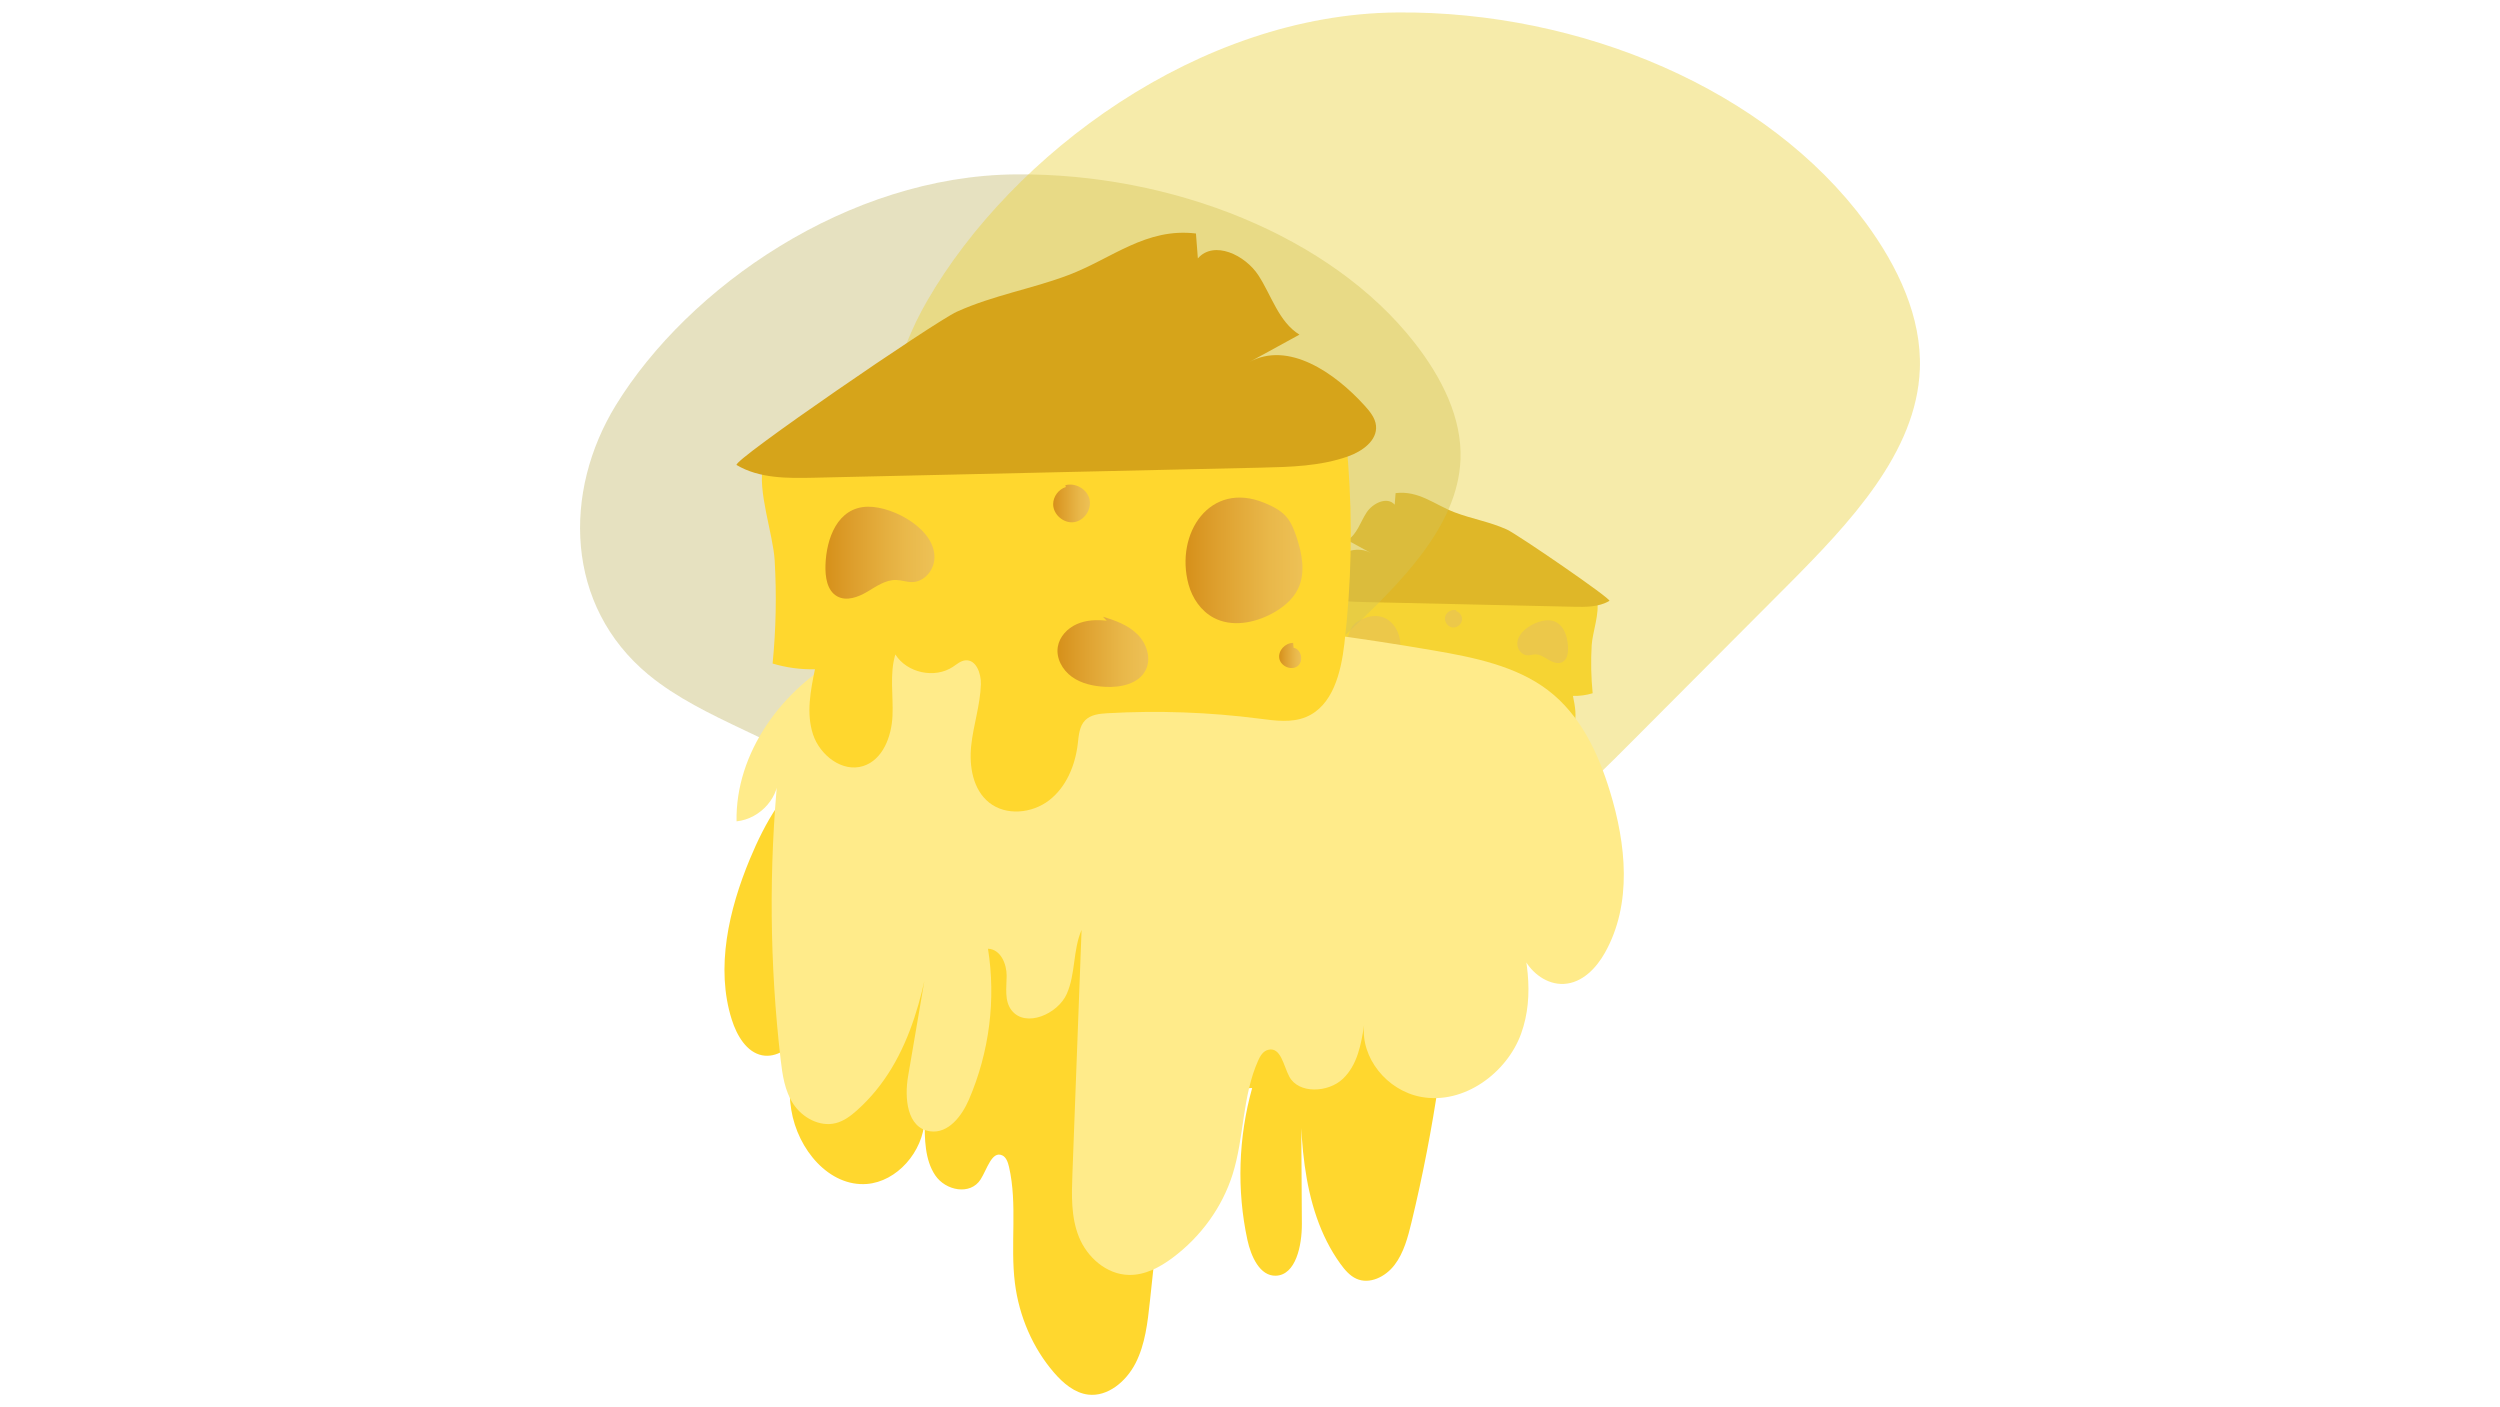
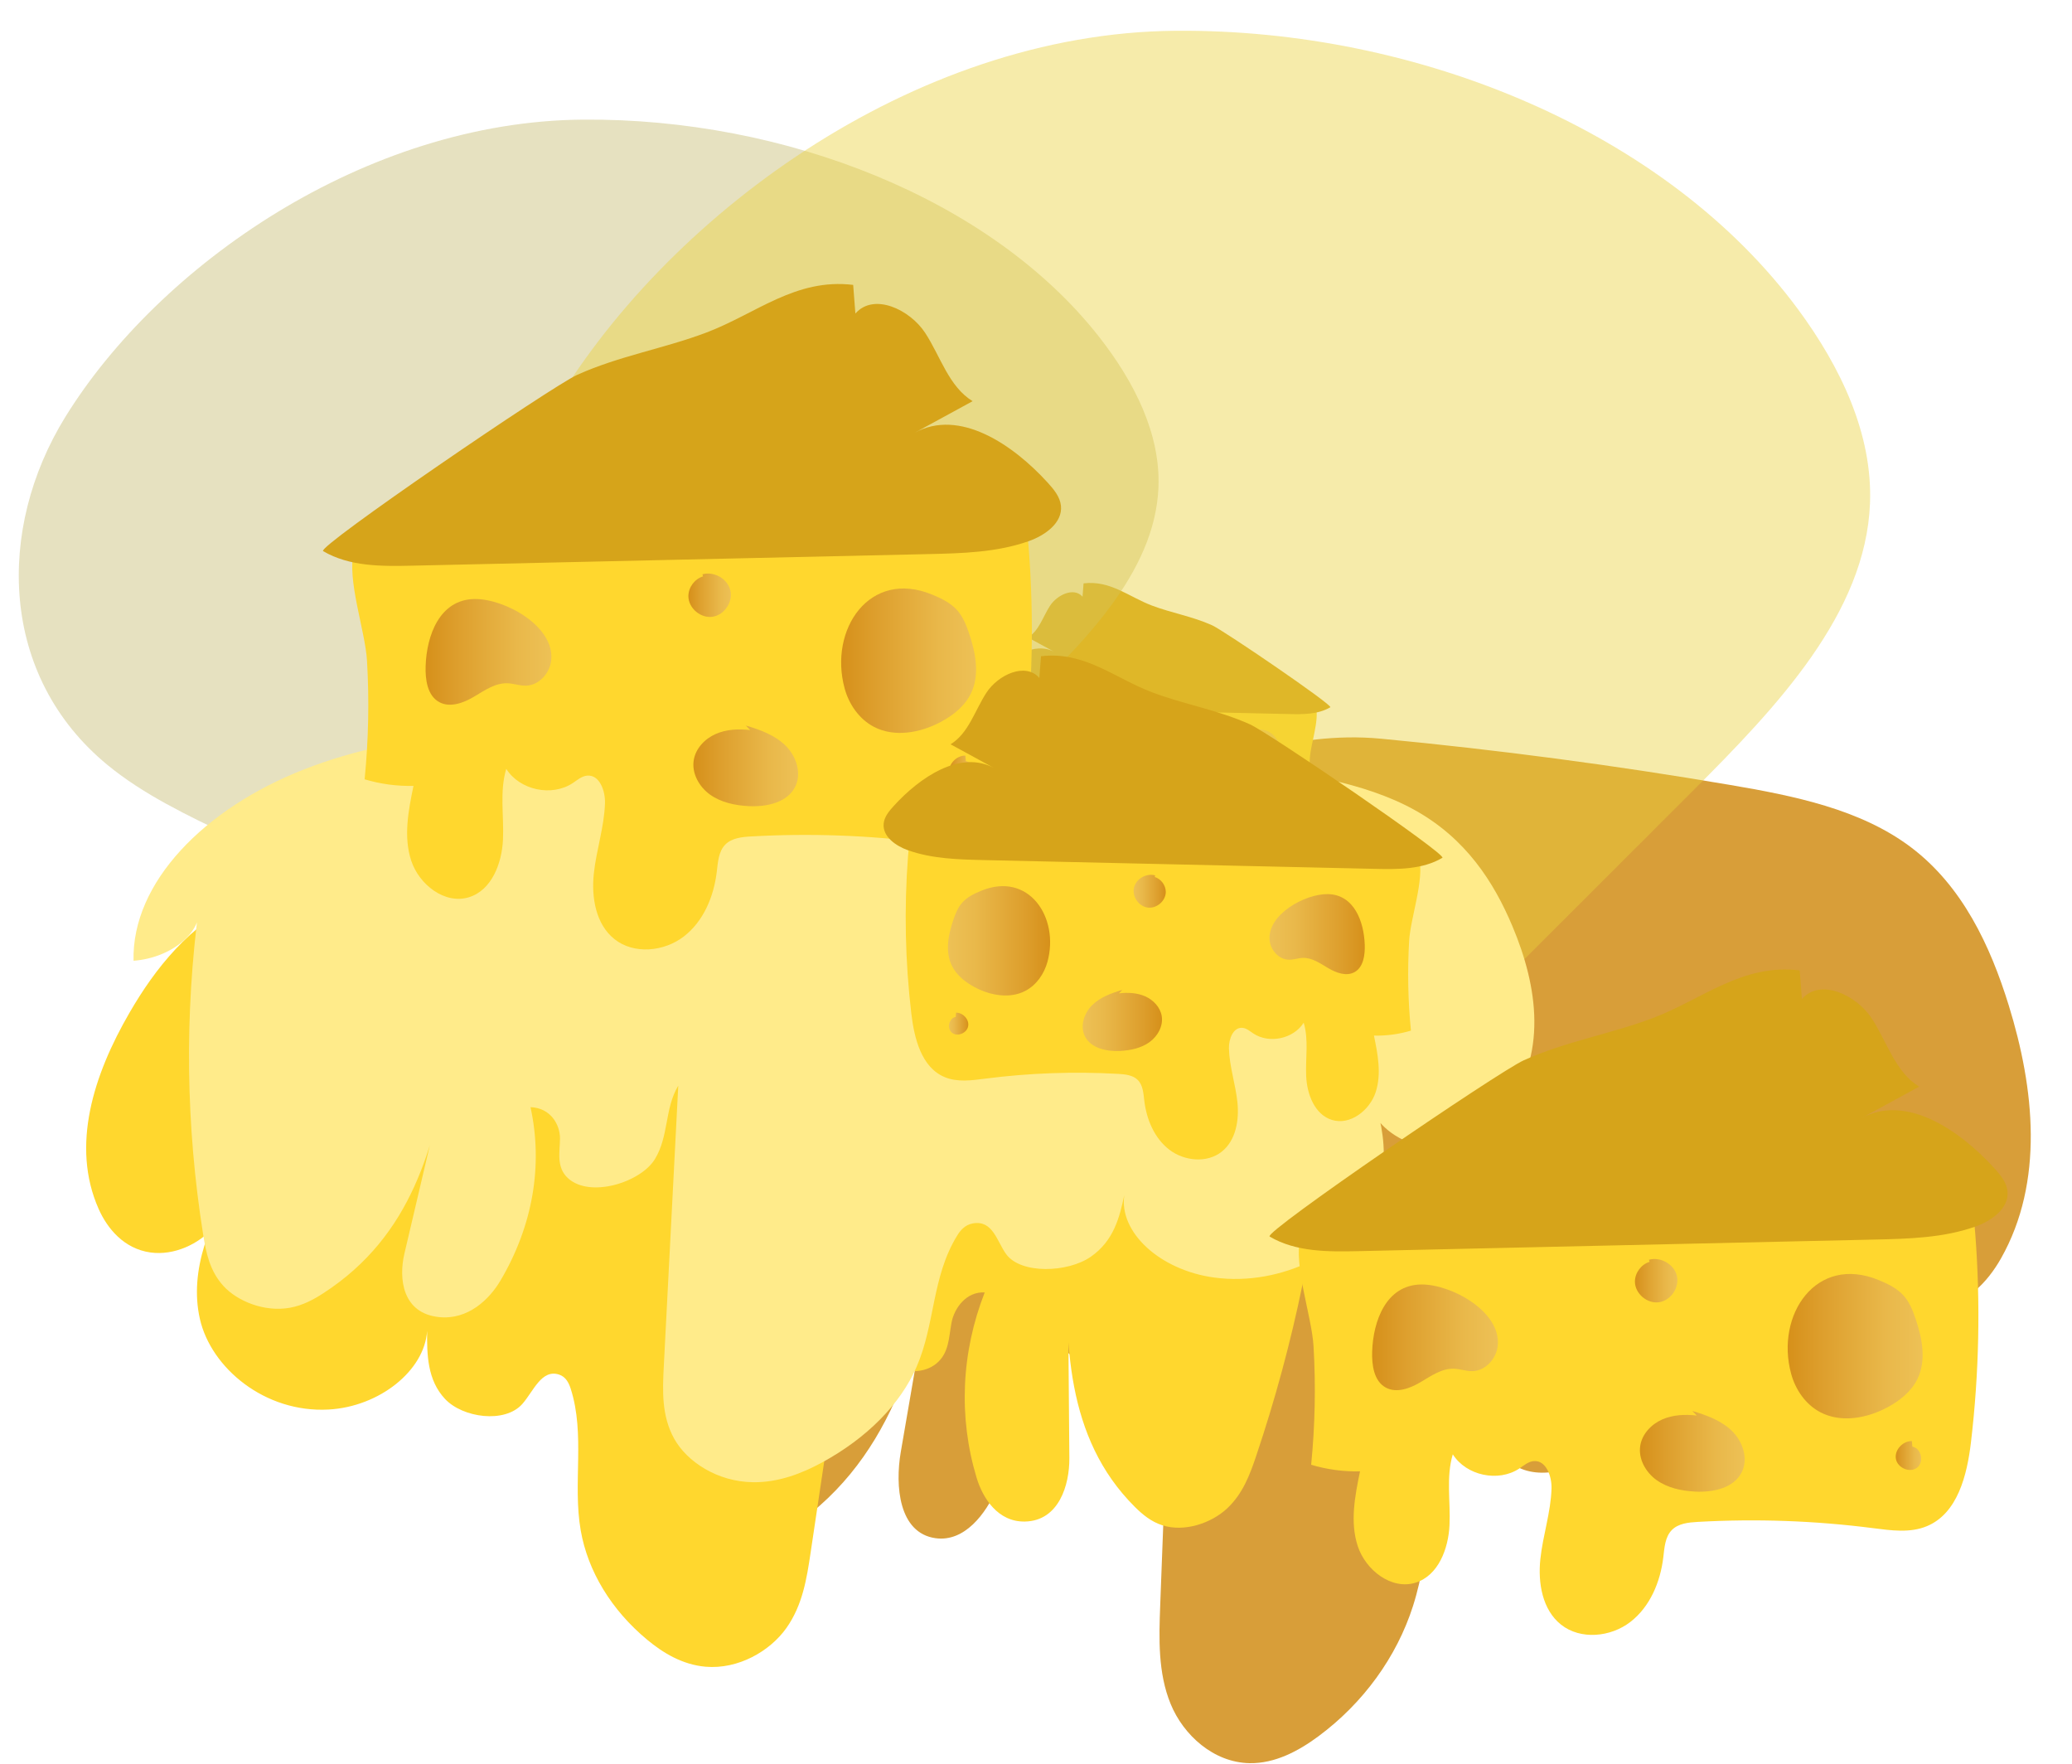
- <svg xmlns="http://www.w3.org/2000/svg" version="1.1" id="Calque_1" x="0px" y="0px" viewBox="0 0 1920 1080" style="enable-background:new 0 0 1920 1080;" xml:space="preserve">
-   <style type="text/css">
- 	.st0{fill:#FFD72E;}
- 	.st1{fill:#D6A41A;}
- 	.st2{fill:#EDC156;}
- 	.st3{opacity:0.43;fill:#C4B96C;}
- 	.st4{opacity:0.43;fill:#EAD039;}
- 	.st5{fill:#FFEB8A;}
- 	.st6{fill:url(#SVGID_1_);}
- 	.st7{fill:url(#SVGID_2_);}
- 	.st8{fill:url(#SVGID_3_);}
- 	.st9{fill:url(#SVGID_4_);}
- 	.st10{fill:url(#SVGID_5_);}
- </style>
+ <svg xmlns="http://www.w3.org/2000/svg" version="1.1" id="Calque_1" x="0px" y="0px" width="926px" height="787.844px" viewBox="232.5 -229.5 926 787.844" enable-background="new 232.5 -229.5 926 787.844" xml:space="preserve">
  <g>
+     <path fill="#D89E39" d="M740.071,106.27c-50.402-9.771-105.184-5.678-149.798,18.097c-44.615,23.776-77.1,68.905-76.234,116.515   c17.207-1.78,31.136-17.819,29.299-33.737c-6.569,66.634-5.964,133.879,1.809,200.41c1.27,10.834,2.865,22.044,9.068,31.311   c6.207,9.267,18.336,16.055,29.73,13.252c5.769-1.423,10.6-5.039,14.918-8.849c40.074-35.341,49.336-90.359,56.382-141.147   c-6.724,39.049-13.449,78.109-20.175,117.158c-2.609,15.148-0.891,36.229,15.509,38.534c12.989,1.822,22.508-10.89,27.406-22.166   c14.459-33.289,19.154-70.151,13.457-105.637c8.995,0.425,13.202,10.661,13.175,18.988c-0.027,8.33-1.781,17.552,3.575,24.249   c9.848,12.305,32.521,2.534,38.842-11.606c6.32-14.144,4.245-30.56,10.446-44.756c-2.159,56.949-4.317,113.897-6.468,170.845   c-0.56,14.873-1.047,30.204,4.649,44.125c5.696,13.928,19.211,26.212,35.306,26.483c11.356,0.2,21.875-5.437,30.74-12.001   c20.046-14.843,35.013-35.469,42.289-58.25c8.353-26.164,6.744-54.745,18.134-79.917c1.418-3.125,3.438-6.515,6.982-7.387   c8.996-2.226,10.789,11.062,14.94,18.771c6.567,12.185,27.414,11.27,37.741,1.563c10.327-9.704,12.936-24.158,15.027-37.636   c-2.479,22.721,15.933,45.761,40.149,50.244c30.448,5.63,60.653-16.962,70.606-44.155c9.939-27.195,4.152-57.113-4.845-84.58   c0.854,10.981,1.793,22.272,7.065,32.143c5.273,9.871,16.002,18.081,27.893,17.523c13.063-0.609,23.013-11.126,29.07-21.845   c19.373-34.255,14.974-75.923,3.473-113.085c-8.217-26.539-20.653-53.294-43.806-70.719c-22.508-16.943-52.164-22.911-80.699-27.77   h-0.011c-51.625-8.801-103.622-15.664-155.843-20.647C807.606,96.545,781.845,114.368,740.071,106.27z" />
    <g>
-       <path class="st0" d="M1223.16,532.42c-4.89,1.48-10.02,2.17-15.14,2.04c1.58,7.69,3.15,15.79,0.7,23.25    c-2.44,7.46-10.43,13.72-17.92,11.36c-7.04-2.21-10.17-10.52-10.51-17.89c-0.34-7.37,1.1-14.95-1.02-22.01    c-4.17,6.63-14.08,8.75-20.6,4.42c-1.42-0.94-2.78-2.17-4.47-2.31c-3.83-0.32-5.62,4.69-5.51,8.53    c0.22,7.42,2.69,14.59,3.46,21.97c0.77,7.38-0.61,15.71-6.41,20.35c-6.03,4.82-15.36,3.9-21.46-0.83    c-6.11-4.72-9.3-12.44-10.22-20.1c-0.36-3.01-0.53-6.35-2.66-8.5c-2.01-2.03-5.12-2.35-7.96-2.51    c-18.12-1.03-36.34-0.38-54.34,1.94c-5.59,0.72-11.48,1.56-16.68-0.61c-9.52-3.98-12.45-15.85-13.66-26.1    c-2.52-21.43-2.97-43.1-1.35-64.62c0.57-7.59,1.75-15.88,7.36-21.03c4.62-4.23,11.21-5.35,17.42-6.14    c46.18-5.9,93.35-3.79,138.84,6.08c14.79,3.21,41.1,4.64,45.42,21.64c2.29,9.03-3.49,24.7-4.04,34.22    C1221.7,507.86,1221.95,520.19,1223.16,532.42z" />
-       <path class="st1" d="M1236.01,461.47c-8.11,4.82-18.1,4.75-27.53,4.53c-53.3-1.2-106.61-2.4-159.91-3.6    c-10.51-0.24-21.23-0.51-31.14-4.03c-5.03-1.79-10.5-5.66-9.97-10.98c0.28-2.81,2.23-5.14,4.13-7.24    c10.66-11.76,27.3-23.17,41.18-15.47c-5.98-3.27-11.97-6.55-17.95-9.82c7.4-4.57,9.94-13.92,14.68-21.21    c4.74-7.29,15.92-12.61,21.63-6.04c0.23-2.97,0.46-5.94,0.69-8.9c17.84-2.16,30.01,8.94,45.51,14.83    c13.01,4.94,26.91,7.23,39.96,13.13C1165.14,410.21,1238.11,460.22,1236.01,461.47z" />
-       <path class="st2" d="M1204.25,497.18c0.14,4.22-0.51,9.21-4.21,11.23c-3.32,1.82-7.46,0.28-10.72-1.65s-6.59-4.33-10.37-4.21    c-1.95,0.06-3.84,0.8-5.78,0.75c-4.04-0.11-7.39-3.88-7.81-7.9c-1.11-10.6,14.44-19.17,23.74-19.04    C1199.98,476.52,1203.95,487.77,1204.25,497.18z" />
-       <path class="st2" d="M1118.32,469.32c2.61,0.8,4.54,3.41,4.55,6.14c0,3.72-3.77,6.95-7.46,6.42c-3.68-0.52-6.41-4.6-5.54-8.22    c0.87-3.62,5.08-6.02,8.65-4.98" />
-       <path class="st2" d="M1103.7,517.12c3.63-0.42,7.42-0.25,10.75,1.24c3.34,1.49,6.15,4.47,6.74,8.07    c0.68,4.13-1.67,8.34-5.07,10.77c-3.4,2.43-7.68,3.33-11.85,3.56c-5.54,0.31-12.01-1.04-14.5-6c-2.1-4.17-0.38-9.48,2.93-12.77    c3.31-3.29,7.87-4.97,12.35-6.29" />
-       <path class="st2" d="M1074.47,504.15c-1.34,4.94-4.48,9.52-9,11.93c-6.42,3.4-14.46,1.93-20.85-1.52    c-3.81-2.05-7.36-4.9-9.26-8.78c-2.82-5.79-1.48-12.7,0.59-18.8c0.86-2.53,1.87-5.08,3.63-7.09c2.03-2.3,4.89-3.69,7.73-4.87    C1066.74,466.95,1079.43,485.87,1074.47,504.15z" />
-       <path class="st2" d="M1037.07,525.06c2.83-0.04,5.45,2.77,4.95,5.56c-0.5,2.79-4.3,4.45-6.55,2.73c-2.25-1.72-1.35-6.09,1.45-6.55    " />
+       <path fill="#FFD72E" d="M818.391,133.986c-3.282,0.991-6.728,1.454-10.168,1.365c1.063,5.145,2.117,10.564,0.47,15.552    c-1.636,4.991-7.002,9.18-12.034,7.6c-4.726-1.479-6.827-7.037-7.055-11.967c-0.229-4.931,0.736-10-0.685-14.722    c-2.802,4.434-9.457,5.851-13.835,2.955c-0.955-0.629-1.868-1.451-3.002-1.545c-2.571-0.214-3.774,3.137-3.702,5.705    c0.149,4.963,1.809,9.762,2.324,14.696c0.519,4.937-0.409,10.51-4.302,13.613c-4.052,3.225-10.319,2.609-14.413-0.554    c-4.104-3.159-6.245-8.323-6.862-13.446c-0.242-2.014-0.356-4.248-1.789-5.687c-1.347-1.358-3.436-1.57-5.343-1.677    c-12.17-0.689-24.404-0.254-36.493,1.297c-3.754,0.482-7.708,1.044-11.2-0.407c-6.396-2.663-8.361-10.604-9.174-17.458    c-1.692-14.336-1.994-28.831-0.907-43.225c0.383-5.078,1.175-10.623,4.943-14.069c3.104-2.829,7.529-3.578,11.697-4.106    c31.013-3.946,62.688-2.535,93.237,4.068c9.931,2.147,27.601,3.104,30.503,14.476c1.538,6.04-2.346,16.521-2.714,22.891    C817.41,117.559,817.579,125.807,818.391,133.986z" />
+       <path fill="#D6A41A" d="M827.021,86.528c-5.446,3.226-12.155,3.178-18.487,3.031c-35.793-0.802-71.594-1.605-107.387-2.408    c-7.061-0.16-14.258-0.342-20.913-2.697c-3.377-1.196-7.051-3.786-6.695-7.344c0.188-1.879,1.498-3.439,2.773-4.843    c7.16-7.868,18.333-15.499,27.655-10.349c-4.014-2.186-8.037-4.38-12.053-6.568c4.969-3.057,6.675-9.312,9.858-14.188    c3.182-4.876,10.69-8.434,14.522-4.04c0.155-1.987,0.311-3.974,0.465-5.954c11.981-1.445,20.153,5.98,30.562,9.92    c8.737,3.304,18.072,4.837,26.837,8.782C779.43,52.24,828.432,85.692,827.021,86.528z" />
+       <path fill="#EDC156" d="M805.693,110.416c0.095,2.823-0.344,6.159-2.828,7.511c-2.229,1.218-5.009,0.187-7.199-1.104    c-2.188-1.291-4.424-2.896-6.963-2.816c-1.311,0.041-2.579,0.536-3.883,0.501c-2.713-0.073-4.961-2.594-5.245-5.284    c-0.745-7.089,9.699-12.823,15.945-12.735C802.826,96.596,805.491,104.122,805.693,110.416z" />
+       <path fill="#EDC156" d="M747.986,91.78c1.751,0.535,3.049,2.281,3.056,4.106c0,2.489-2.531,4.648-5.008,4.295    c-2.474-0.349-4.309-3.078-3.722-5.5c0.584-2.42,3.411-4.027,5.811-3.33" />
+       <path fill="#EDC156" d="M738.169,123.752c2.438-0.28,4.982-0.167,7.22,0.831c2.241,0.997,4.13,2.989,4.525,5.397    c0.458,2.763-1.122,5.579-3.403,7.206c-2.284,1.624-5.158,2.225-7.958,2.38c-3.724,0.207-8.067-0.694-9.737-4.013    c-1.41-2.789-0.256-6.341,1.968-8.543c2.223-2.2,5.284-3.323,8.291-4.207" />
+       <path fill="#EDC156" d="M718.541,115.077c-0.901,3.304-3.009,6.369-6.043,7.979c-4.315,2.276-9.714,1.293-14.002-1.016    c-2.561-1.372-4.944-3.279-6.223-5.873c-1.891-3.873-0.992-8.496,0.397-12.575c0.579-1.693,1.256-3.398,2.438-4.744    c1.366-1.537,3.286-2.468,5.191-3.257C713.349,90.195,721.87,102.851,718.541,115.077z" />
+       <path fill="#EDC156" d="M693.423,129.064c1.902-0.025,3.662,1.853,3.326,3.72c-0.337,1.866-2.888,2.975-4.398,1.826    c-1.511-1.151-0.907-4.074,0.974-4.381" />
    </g>
-     <path class="st0" d="M950.93,586.26c47.7-4.17,97.33,7.27,134.64,38.82c37.32,31.54,60.27,84.74,52.27,136.37   c-15.51-4.13-25.85-23.34-21.76-40.41c-4.07,73.26-14.81,146.26-32.02,217.57c-2.8,11.62-5.97,23.59-13.06,32.87   s-19.25,15.1-29.27,10.6c-5.08-2.28-8.96-6.83-12.34-11.52c-31.4-43.53-31.56-104.51-30.32-160.61c0.25,43.3,0.5,86.61,0.76,129.91   c0.1,16.79-4.67,39.48-20.06,39.89c-12.19,0.32-18.99-14.71-21.78-27.59c-8.22-38.03-6.94-78.69,3.66-116.53   c-8.31-0.68-13.73,9.9-14.96,18.96c-1.24,9.05-1.03,19.31-6.95,25.9c-10.9,12.11-30.21-1.4-33.87-17.58s0.74-33.75-2.8-49.97   c-6.65,62.17-13.3,124.34-19.95,186.5c-1.74,16.23-3.61,32.96-10.95,47.36c-7.33,14.4-21.59,26.03-36.39,24.27   c-10.44-1.24-19.24-8.71-26.37-16.98c-16.14-18.7-26.74-43.03-29.96-68.71c-3.69-29.5,2.11-60.36-4.52-89.17   c-0.83-3.58-2.16-7.52-5.28-8.92c-7.91-3.57-11.56,10.65-16.54,18.49c-7.87,12.41-26.85,8.74-34.85-3.13   c-8-11.87-8.2-27.91-8.09-42.83c-1.16,25.01-21.54,47.7-44.43,49.47c-28.77,2.22-53.06-26.19-58.06-57.01   c-5-30.82,4.84-62.6,17.25-91.31c-2.44,11.82-5.02,23.98-11.35,34.03c-6.33,10.05-17.42,17.6-28.24,15.48   c-11.89-2.33-19.42-15.04-23.35-27.46c-12.58-39.71-2.24-84.43,13.95-123.35c11.55-27.79,27.02-55.28,50.89-71.26   c23.21-15.53,51.31-18.23,78.22-19.87c0,0,0.01,0,0.01,0c48.68-2.96,97.41-3.78,146.06-2.52   C890.47,567.05,911.39,589.72,950.93,586.26z" />
-     <path class="st3" d="M473.08,311.03c-40.88,66.47-39.4,154.15,25.23,207.37c42.23,34.77,104.3,50.39,148.04,83.96   c24.96,19.16,44.02,44.15,74.75,56.94c37.18,15.48,83.94,9.05,120.1-7.88c36.16-16.93,63.94-42.94,91-68.45   c34.14-32.2,68.29-64.39,102.43-96.59c41.4-39.04,84.93-82.27,87.02-133.32c1.31-31.88-14.2-62.92-35.4-90   c-64.06-81.81-186.02-130.08-306.03-129.14C650.89,134.93,528.52,220.88,473.08,311.03z" />
-     <path class="st4" d="M712.07,231.03c-48.05,83.11-46.31,192.76,29.66,259.29c49.64,43.47,122.6,63.01,174.01,104.98   c29.34,23.95,51.75,55.21,87.87,71.2c43.7,19.35,98.67,11.32,141.17-9.85c42.5-21.17,75.16-53.69,106.96-85.59   c40.13-40.26,80.27-80.52,120.4-120.77c48.67-48.82,99.82-102.87,102.29-166.71c1.54-39.87-16.69-78.68-41.61-112.54   C1357.52,68.75,1214.17,8.39,1073.1,9.57C921.07,10.84,777.24,118.3,712.07,231.03z" />
-     <path class="st5" d="M811.7,483.09c-54.86-10.72-114.49-6.23-163.05,19.86c-48.56,26.09-83.92,75.61-82.98,127.85   c18.73-1.95,33.89-19.55,31.89-37.02c-7.15,73.12-6.49,146.91,1.97,219.91c1.38,11.89,3.12,24.19,9.87,34.36   c6.76,10.17,19.96,17.62,32.36,14.54c6.28-1.56,11.54-5.53,16.24-9.71c43.62-38.78,53.7-99.15,61.37-154.88   c-7.32,42.85-14.64,85.71-21.96,128.56c-2.84,16.62-0.97,39.75,16.88,42.28c14.14,2,24.5-11.95,29.83-24.32   c15.74-36.53,20.85-76.98,14.65-115.92c9.79,0.47,14.37,11.7,14.34,20.84s-1.94,19.26,3.89,26.61c10.72,13.5,35.4,2.78,42.28-12.74   c6.88-15.52,4.62-33.53,11.37-49.11c-2.35,62.49-4.7,124.98-7.04,187.47c-0.61,16.32-1.14,33.14,5.06,48.42   s20.91,28.76,38.43,29.06c12.36,0.22,23.81-5.97,33.46-13.17c21.82-16.29,38.11-38.92,46.03-63.92   c9.09-28.71,7.34-60.07,19.74-87.69c1.54-3.43,3.74-7.15,7.6-8.11c9.79-2.44,11.74,12.14,16.26,20.6   c7.15,13.37,29.84,12.37,41.08,1.72c11.24-10.65,14.08-26.51,16.36-41.3c-2.7,24.93,17.34,50.21,43.7,55.13   c33.14,6.18,66.02-18.61,76.85-48.45c10.82-29.84,4.52-62.67-5.27-92.81c0.93,12.05,1.95,24.44,7.69,35.27s17.42,19.84,30.36,19.23   c14.22-0.67,25.05-12.21,31.64-23.97c21.09-37.59,16.3-83.31,3.78-124.09c-8.94-29.12-22.48-58.48-47.68-77.6   c-24.5-18.59-56.78-25.14-87.84-30.47c0,0-0.01,0-0.01,0c-56.19-9.66-112.79-17.19-169.63-22.66   C885.21,472.42,857.17,491.98,811.7,483.09z" />
+     <path fill="#FFD72E" d="M661.952,170.862c47.269-2.959,96.442,5.167,133.414,27.577c36.979,22.404,59.718,60.194,51.796,96.871   c-15.372-2.935-25.617-16.58-21.563-28.705c-4.035,52.04-14.675,103.893-31.728,154.547c-2.781,8.256-5.917,16.759-12.945,23.35   c-7.024,6.591-19.071,10.726-29.002,7.528c-5.033-1.617-8.875-4.851-12.225-8.181c-31.114-30.922-31.275-74.238-30.045-114.089   c0.25,30.759,0.494,61.524,0.753,92.281c0.099,11.924-4.629,28.044-19.877,28.334c-12.08,0.229-18.819-10.447-21.583-19.599   c-8.146-27.013-6.879-55.896,3.626-82.772c-8.234-0.483-13.601,7.032-14.822,13.465c-1.228,6.432-1.019,13.718-6.89,18.397   c-10.798,8.604-29.931-0.992-33.557-12.487c-3.63-11.491,0.729-23.975-2.776-35.494c-6.59,44.161-13.18,88.322-19.769,132.479   c-1.724,11.528-3.576,23.411-10.851,33.641c-7.263,10.228-21.391,18.491-36.058,17.239c-10.344-0.883-19.064-6.188-26.129-12.059   c-15.993-13.285-26.497-30.569-29.687-48.81c-3.659-20.955,2.09-42.876-4.479-63.342c-0.822-2.543-2.142-5.34-5.232-6.336   c-7.838-2.537-11.456,7.567-16.389,13.136c-7.799,8.813-26.605,6.208-34.531-2.224c-7.93-8.433-8.125-19.825-8.017-30.424   c-1.152,17.767-21.344,33.883-44.025,35.138c-28.509,1.576-52.577-18.603-57.531-40.494c-4.956-21.895,4.795-44.469,17.091-64.861   c-2.417,8.395-4.974,17.033-11.246,24.171c-6.271,7.14-17.262,12.503-27.983,10.995c-11.781-1.655-19.243-10.685-23.137-19.506   c-12.464-28.206-2.218-59.973,13.824-87.618c11.444-19.742,26.772-39.268,50.425-50.619c22.998-11.032,50.843-12.951,77.508-14.115   h0.01c48.236-2.102,96.523-2.684,144.729-1.791C602.043,157.219,622.775,173.321,661.952,170.862z" />
+     <path opacity="0.43" fill="#C4B96C" enable-background="new    " d="M261.677-43.165c-30.793,49.873-29.68,115.659,19.003,155.59   c31.811,26.089,78.565,37.808,111.514,62.995c18.802,14.375,33.159,33.128,56.306,42.724c28.006,11.614,63.229,6.789,90.467-5.913   c27.237-12.703,48.163-32.218,68.546-51.359c25.716-24.159,51.439-48.312,77.155-72.471c31.187-29.291,63.975-61.728,65.55-100.031   c0.986-23.919-10.697-47.208-26.665-67.526c-48.253-61.382-140.12-97.6-230.521-96.893   C395.613-175.293,303.437-110.805,261.677-43.165z" />
+     <path opacity="0.43" fill="#EAD039" enable-background="new    " d="M478.48-45.105c-37.17,64.04-35.823,148.53,22.945,199.795   c38.4,33.496,94.838,48.551,134.611,80.89c22.696,18.454,40.03,42.54,67.974,54.865c33.804,14.907,76.328,8.721,109.202-7.593   c32.878-16.312,58.146-41.37,82.745-65.948c31.042-31.022,62.095-62.047,93.139-93.058c37.651-37.621,77.218-79.267,79.127-128.458   c1.192-30.723-12.907-60.627-32.188-86.718c-58.25-78.818-169.144-125.328-278.271-124.418   C640.158-214.771,528.895-131.968,478.48-45.105z" />
+     <path fill="#FFEB8A" d="M518.217,100.992c-50.402-7.172-105.184-4.167-149.798,13.283c-44.614,17.452-77.099,50.577-76.234,85.521   c17.207-1.305,31.135-13.078,29.298-24.762c-6.568,48.909-5.962,98.267,1.809,147.1c1.27,7.952,2.866,16.18,9.069,22.982   c6.208,6.802,18.336,11.784,29.73,9.727c5.769-1.045,10.601-3.699,14.919-6.496c40.074-25.939,49.336-66.322,56.382-103.601   c-6.725,28.662-13.449,57.332-20.176,85.994c-2.609,11.118-0.89,26.591,15.509,28.283c12.99,1.337,22.508-7.992,27.406-16.269   c14.46-24.436,19.154-51.492,13.458-77.539c8.995,0.312,13.202,7.826,13.175,13.938c-0.027,6.115-1.782,12.884,3.574,17.799   c9.848,9.031,32.522,1.86,38.843-8.52c6.32-10.381,4.245-22.43,10.445-32.85c-2.158,41.799-4.317,83.599-6.468,125.398   c-0.56,10.917-1.046,22.17,4.65,32.388c5.695,10.224,19.211,19.239,35.306,19.438c11.355,0.147,21.875-3.99,30.74-8.809   c20.046-10.896,35.013-26.033,42.288-42.756c8.353-19.203,6.745-40.183,18.135-58.658c1.417-2.294,3.438-4.782,6.982-5.422   c8.996-1.633,10.788,8.119,14.939,13.778c6.567,8.943,27.415,8.272,37.741,1.148c10.327-7.124,12.937-17.732,15.028-27.624   c-2.479,16.676,15.933,33.586,40.149,36.878c30.448,4.132,60.653-12.45,70.605-32.409c9.939-19.962,4.152-41.922-4.845-62.082   c0.854,8.06,1.794,16.348,7.066,23.592s16.002,13.271,27.892,12.862c13.063-0.447,23.013-8.166,29.071-16.034   c19.373-25.143,14.973-55.727,3.473-83.004c-8.217-19.479-20.654-39.118-43.806-51.906c-22.509-12.437-52.164-16.817-80.7-20.383   h-0.01c-51.625-6.46-103.622-11.498-155.843-15.156C585.752,93.854,559.991,106.936,518.217,100.992z" />
    <g>
-       <path class="st0" d="M593.36,509.59c10.52,3.17,21.54,4.66,32.52,4.39c-3.4,16.51-6.76,33.93-1.51,49.95s22.41,29.47,38.49,24.42    c15.12-4.75,21.84-22.61,22.57-38.44c0.73-15.83-2.36-32.12,2.19-47.3c8.95,14.23,30.25,18.81,44.25,9.5    c3.04-2.02,5.97-4.66,9.61-4.97c8.22-0.7,12.08,10.08,11.84,18.33c-0.46,15.94-5.78,31.35-7.44,47.2    c-1.66,15.86,1.3,33.76,13.77,43.71c12.96,10.35,32.99,8.37,46.11-1.77c13.12-10.15,19.99-26.72,21.95-43.19    c0.77-6.47,1.14-13.64,5.72-18.27c4.31-4.35,11-5.04,17.11-5.39c38.93-2.21,78.07-0.82,116.75,4.17c12,1.55,24.66,3.36,35.83-1.31    c20.46-8.54,26.75-34.06,29.34-56.07c5.42-46.04,6.39-92.6,2.9-138.82c-1.23-16.31-3.76-34.12-15.82-45.17    c-9.92-9.09-24.08-11.49-37.42-13.2c-99.21-12.69-200.56-8.14-298.29,13.07c-31.77,6.89-88.3,9.97-97.57,46.49    c-4.92,19.39,7.49,53.07,8.69,73.52C596.48,456.81,595.96,483.31,593.36,509.59z" />
-       <path class="st1" d="M565.74,357.15c17.42,10.35,38.9,10.2,59.16,9.74c114.52-2.58,229.03-5.16,343.55-7.74    c22.58-0.51,45.62-1.1,66.9-8.66c10.81-3.84,22.57-12.16,21.42-23.58c-0.61-6.05-4.8-11.05-8.88-15.55    c-22.91-25.27-58.65-49.79-88.48-33.24c12.85-7.04,25.71-14.07,38.56-21.11c-15.9-9.83-21.34-29.9-31.53-45.57    s-34.21-27.09-46.48-12.98c-0.49-6.38-0.98-12.75-1.47-19.13c-38.33-4.64-64.48,19.21-97.78,31.86    c-27.96,10.62-57.82,15.53-85.86,28.21C718.01,247.02,561.23,354.46,565.74,357.15z" />
-       <linearGradient id="SVGID_1_" gradientUnits="userSpaceOnUse" x1="633.934" y1="424.455" x2="717.663" y2="424.455">
+       <path fill="#FFD72E" d="M395.453,118.717c7.064,2.121,14.465,3.116,21.839,2.937c-2.283,11.042-4.54,22.695-1.016,33.413    c3.526,10.715,15.05,19.711,25.85,16.335c10.153-3.181,14.667-15.126,15.157-25.715c0.49-10.589-1.585-21.486,1.469-31.638    c6.013,9.519,20.315,12.582,29.717,6.355c2.041-1.353,4.008-3.118,6.452-3.325c5.521-0.469,8.113,6.743,7.953,12.26    c-0.31,10.662-3.882,20.97-4.996,31.572c-1.115,10.61,0.872,22.584,9.245,29.237c8.704,6.923,22.156,5.6,30.966-1.184    c8.811-6.788,13.425-17.872,14.741-28.891c0.517-4.325,0.766-9.123,3.84-12.22c2.895-2.91,7.387-3.371,11.491-3.605    c26.143-1.479,52.426-0.548,78.402,2.791c8.06,1.035,16.561,2.247,24.063-0.878c13.737-5.713,17.964-22.783,19.703-37.504    c3.639-30.797,4.292-61.942,1.944-92.858c-0.824-10.91-2.525-22.823-10.623-30.214c-6.66-6.08-16.171-7.686-25.128-8.83    c-66.623-8.488-134.686-5.445-200.314,8.743c-21.336,4.607-59.298,6.668-65.523,31.096c-3.304,12.971,5.03,35.5,5.836,49.179    C397.548,83.413,397.199,101.138,395.453,118.717z" />
+       <path fill="#D6A41A" d="M376.904,16.748c11.698,6.923,26.125,6.824,39.729,6.515c76.904-1.726,153.804-3.451,230.707-5.178    c15.163-0.341,30.638-0.735,44.927-5.792c7.261-2.569,15.157-8.134,14.388-15.773c-0.411-4.047-3.225-7.392-5.965-10.401    c-15.386-16.903-39.387-33.305-59.419-22.235c8.629-4.709,17.265-9.412,25.896-14.12c-10.677-6.576-14.332-20-21.175-30.482    c-6.843-10.482-22.974-18.121-31.212-8.682c-0.33-4.268-0.658-8.528-0.988-12.796c-25.741-3.104-43.301,12.849-65.664,21.312    c-18.776,7.103-38.828,10.387-57.658,18.868C479.161-56.919,373.876,14.95,376.904,16.748z" />
+       <linearGradient id="SVGID_1_" gradientUnits="userSpaceOnUse" x1="1353.168" y1="721.714" x2="1507.385" y2="721.714" gradientTransform="matrix(0.3646 0 0 -0.3646 -70.6423 324.8974)">
        <stop offset="0" style="stop-color:#D6901A" />
        <stop offset="0.241" style="stop-color:#DD9E2C" />
        <stop offset="0.727" style="stop-color:#E9B84A" />
        <stop offset="1" style="stop-color:#EDC156" />
      </linearGradient>
-       <path class="st6" d="M633.97,433.88c-0.29,9.06,1.1,19.78,9.05,24.14c7.14,3.91,16.03,0.6,23.03-3.54c7-4.15,14.15-9.3,22.28-9.05    c4.18,0.13,8.25,1.72,12.43,1.61c8.69-0.23,15.88-8.33,16.78-16.98c2.38-22.78-31.02-41.19-51.01-40.9    C643.15,389.49,634.62,413.66,633.97,433.88z" />
-       <linearGradient id="SVGID_2_" gradientUnits="userSpaceOnUse" x1="808.831" y1="386.642" x2="837.103" y2="386.642">
+       <path fill="url(#SVGID_1_)" d="M422.724,68.073c-0.194,6.061,0.74,13.232,6.079,16.149c4.793,2.615,10.765,0.399,15.465-2.37    c4.701-2.775,9.503-6.221,14.962-6.051c2.807,0.086,5.54,1.148,8.349,1.076c5.834-0.155,10.662-5.573,11.266-11.358    c1.6-15.239-20.829-27.553-34.253-27.359C428.89,38.38,423.161,54.547,422.724,68.073z" />
+       <linearGradient id="SVGID_2_" gradientUnits="userSpaceOnUse" x1="1675.316" y1="791.105" x2="1727.392" y2="791.105" gradientTransform="matrix(0.3646 0 0 -0.3646 -70.6423 324.8974)">
        <stop offset="0" style="stop-color:#D6901A" />
        <stop offset="0.241" style="stop-color:#DD9E2C" />
        <stop offset="0.727" style="stop-color:#E9B84A" />
        <stop offset="1" style="stop-color:#EDC156" />
      </linearGradient>
-       <path class="st7" d="M818.6,374.03c-5.6,1.71-9.76,7.33-9.77,13.19c-0.01,7.99,8.11,14.92,16.02,13.8    c7.91-1.12,13.77-9.89,11.9-17.66c-1.86-7.77-10.91-12.92-18.58-10.7" />
-       <linearGradient id="SVGID_3_" gradientUnits="userSpaceOnUse" x1="812.151" y1="500.626" x2="881.874" y2="500.626">
+       <path fill="url(#SVGID_2_)" d="M546.713,28.04c-3.764,1.143-6.556,4.903-6.563,8.822c-0.007,5.345,5.446,9.98,10.758,9.231    c5.312-0.749,9.249-6.615,7.992-11.813c-1.248-5.198-7.326-8.643-12.478-7.157" />
+       <linearGradient id="SVGID_3_" gradientUnits="userSpaceOnUse" x1="1681.423" y1="581.967" x2="1809.83" y2="581.967" gradientTransform="matrix(0.3646 0 0 -0.3646 -70.6423 324.8974)">
        <stop offset="0" style="stop-color:#D6901A" />
        <stop offset="0.241" style="stop-color:#DD9E2C" />
        <stop offset="0.727" style="stop-color:#E9B84A" />
        <stop offset="1" style="stop-color:#EDC156" />
      </linearGradient>
-       <path class="st8" d="M850,476.71c-7.8-0.9-15.94-0.54-23.11,2.66s-13.2,9.6-14.49,17.34c-1.47,8.86,3.58,17.92,10.89,23.14    c7.31,5.22,16.49,7.15,25.46,7.65c11.89,0.66,25.8-2.24,31.14-12.88c4.5-8.96,0.81-20.36-6.31-27.44    c-7.11-7.08-16.91-10.68-26.53-13.51" />
-       <linearGradient id="SVGID_4_" gradientUnits="userSpaceOnUse" x1="910.486" y1="430.368" x2="1000.285" y2="430.368">
+       <path fill="url(#SVGID_3_)" d="M567.799,96.724c-5.238-0.604-10.705-0.362-15.52,1.778c-4.815,2.14-8.865,6.422-9.731,11.6    c-0.987,5.925,2.405,11.986,7.313,15.479c4.907,3.491,11.074,4.781,17.097,5.117c7.984,0.441,17.326-1.497,20.913-8.616    c3.021-5.991,0.543-13.619-4.237-18.355c-4.774-4.736-11.356-7.143-17.817-9.037" />
+       <linearGradient id="SVGID_4_" gradientUnits="userSpaceOnUse" x1="1862.562" y1="710.877" x2="2027.966" y2="710.877" gradientTransform="matrix(0.3646 0 0 -0.3646 -70.6423 324.8974)">
        <stop offset="0" style="stop-color:#D6901A" />
        <stop offset="0.241" style="stop-color:#DD9E2C" />
        <stop offset="0.727" style="stop-color:#E9B84A" />
        <stop offset="1" style="stop-color:#EDC156" />
      </linearGradient>
-       <path class="st9" d="M912.8,448.84c2.88,10.62,9.61,20.46,19.34,25.62c13.78,7.31,31.08,4.14,44.8-3.27    c8.18-4.41,15.82-10.52,19.89-18.87c6.06-12.43,3.18-27.29-1.27-40.39c-1.84-5.44-4.01-10.92-7.81-15.23    c-4.37-4.95-10.51-7.93-16.61-10.46C929.41,368.92,902.15,409.58,912.8,448.84z" />
-       <linearGradient id="SVGID_5_" gradientUnits="userSpaceOnUse" x1="982.384" y1="503.414" x2="999.315" y2="503.414">
+       <path fill="url(#SVGID_4_)" d="M609.971,78.08c1.935,7.104,6.453,13.686,12.987,17.137c9.256,4.891,20.872,2.77,30.086-2.187    c5.492-2.949,10.623-7.037,13.357-12.622c4.069-8.314,2.136-18.255-0.854-27.017c-1.233-3.64-2.692-7.304-5.243-10.188    c-2.937-3.311-7.059-5.305-11.155-6.998C621.125,24.621,602.818,51.819,609.971,78.08z" />
+       <linearGradient id="SVGID_5_" gradientUnits="userSpaceOnUse" x1="1995.002" y1="576.857" x2="2026.183" y2="576.857" gradientTransform="matrix(0.3646 0 0 -0.3646 -70.6423 324.8974)">
        <stop offset="0" style="stop-color:#D6901A" />
        <stop offset="0.241" style="stop-color:#DD9E2C" />
        <stop offset="0.727" style="stop-color:#E9B84A" />
        <stop offset="1" style="stop-color:#EDC156" />
      </linearGradient>
-       <path class="st10" d="M993.15,493.76c-6.09-0.08-11.71,5.95-10.63,11.94s9.23,9.56,14.07,5.87c4.84-3.69,2.89-13.07-3.11-14.08" />
+       <path fill="url(#SVGID_5_)" d="M663.93,108.128c-4.09-0.053-7.864,3.98-7.137,7.987c0.723,4.006,6.198,6.395,9.445,3.925    c3.251-2.467,1.941-8.742-2.088-9.417" />
+     </g>
+     <g>
+       <path fill="#FFD72E" d="M862.259,190.925c0.61-10.36,6.919-27.416,4.419-37.239c-4.713-18.499-33.459-20.057-49.614-23.547    c-49.694-10.743-101.232-13.048-151.683-6.621c-6.78,0.867-13.984,2.082-19.028,6.685c-6.131,5.599-7.417,14.619-8.043,22.882    c-1.775,23.41-1.28,46.991,1.473,70.312c1.319,11.147,4.517,24.076,14.921,28.4c5.682,2.365,12.117,1.446,18.219,0.663    c19.668-2.529,39.573-3.231,59.367-2.114c3.107,0.18,6.511,0.528,8.702,2.73c2.327,2.346,2.519,5.978,2.908,9.256    c0.995,8.339,4.489,16.733,11.163,21.874c6.67,5.138,16.854,6.14,23.448,0.896c6.338-5.037,7.844-14.104,6.999-22.138    c-0.844-8.027-3.549-15.832-3.783-23.905c-0.12-4.177,1.842-9.641,6.022-9.285c1.849,0.156,3.339,1.496,4.886,2.518    c7.117,4.715,17.948,2.395,22.5-4.815c2.314,7.689,0.744,15.944,1.116,23.961c0.367,8.019,3.788,17.061,11.476,19.47    c8.177,2.558,16.902-4.257,19.571-12.37c2.671-8.115,0.963-16.937-0.766-25.3c5.584,0.135,11.187-0.618,16.534-2.224    C861.745,217.704,861.482,204.281,862.259,190.925z" />
+       <path fill="#D6A41A" d="M791.12,94.162c-14.259-6.422-29.442-8.909-43.659-14.29c-16.935-6.407-30.232-18.488-49.723-16.138    c-0.249,3.233-0.5,6.459-0.748,9.691c-6.239-7.148-18.452-1.364-23.635,6.574c-5.182,7.938-7.948,18.104-16.035,23.081    c6.536,3.565,13.076,7.128,19.609,10.693c-15.168-8.383-33.343,4.036-44.99,16.834c-2.076,2.279-4.206,4.813-4.519,7.877    c-0.585,5.785,5.396,9.999,10.894,11.944c10.82,3.831,22.537,4.128,34.019,4.385c58.234,1.307,116.463,2.615,174.695,3.92    c10.304,0.234,21.227,0.311,30.082-4.933C879.407,152.44,799.684,98.021,791.12,94.162z" />
+       <linearGradient id="SVGID_6_" gradientUnits="userSpaceOnUse" x1="-192.708" y1="375.778" x2="-75.922" y2="375.778" gradientTransform="matrix(-0.3646 0 0 -0.3646 772.1774 324.8974)">
+         <stop offset="0" style="stop-color:#D6901A" />
+         <stop offset="0.241" style="stop-color:#DD9E2C" />
+         <stop offset="0.727" style="stop-color:#E9B84A" />
+         <stop offset="1" style="stop-color:#EDC156" />
+       </linearGradient>
+       <path fill="url(#SVGID_6_)" d="M825.859,170.015c-10.165-0.146-27.147,9.178-25.94,20.716c0.46,4.383,4.115,8.485,8.535,8.601    c2.127,0.056,4.196-0.749,6.321-0.815c4.133-0.126,7.769,2.482,11.331,4.584c3.557,2.098,8.079,3.775,11.709,1.794    c4.041-2.209,4.748-7.638,4.603-12.227C842.086,182.424,837.746,170.184,825.859,170.015z" />
+       <linearGradient id="SVGID_7_" gradientUnits="userSpaceOnUse" x1="51.23" y1="428.318" x2="90.655" y2="428.318" gradientTransform="matrix(-0.3646 0 0 -0.3646 772.1774 324.8974)">
+         <stop offset="0" style="stop-color:#D6901A" />
+         <stop offset="0.241" style="stop-color:#DD9E2C" />
+         <stop offset="0.727" style="stop-color:#E9B84A" />
+         <stop offset="1" style="stop-color:#EDC156" />
+       </linearGradient>
+       <path fill="url(#SVGID_7_)" d="M748.752,161.66c-3.902-1.125-8.502,1.483-9.447,5.417c-0.952,3.938,2.026,8.378,6.051,8.947    c4.021,0.565,8.149-2.944,8.145-6.989c-0.007-2.97-2.121-5.817-4.968-6.681" />
+       <linearGradient id="SVGID_8_" gradientUnits="userSpaceOnUse" x1="55.856" y1="269.953" x2="153.085" y2="269.953" gradientTransform="matrix(-0.3646 0 0 -0.3646 772.1774 324.8974)">
+         <stop offset="0" style="stop-color:#D6901A" />
+         <stop offset="0.241" style="stop-color:#DD9E2C" />
+         <stop offset="0.727" style="stop-color:#E9B84A" />
+         <stop offset="1" style="stop-color:#EDC156" />
+       </linearGradient>
+       <path fill="url(#SVGID_8_)" d="M734.066,212.822c-4.895,1.432-9.876,3.257-13.49,6.842c-3.621,3.586-5.499,9.36-3.211,13.897    c2.718,5.388,9.79,6.859,15.837,6.527c4.559-0.257,9.23-1.235,12.943-3.876c3.72-2.646,6.287-7.233,5.538-11.723    c-0.654-3.921-3.721-7.161-7.366-8.783c-3.647-1.62-7.786-1.802-11.754-1.346" />
+       <linearGradient id="SVGID_9_" gradientUnits="userSpaceOnUse" x1="193.015" y1="367.571" x2="318.258" y2="367.571" gradientTransform="matrix(-0.3646 0 0 -0.3646 772.1774 324.8974)">
+         <stop offset="0" style="stop-color:#D6901A" />
+         <stop offset="0.241" style="stop-color:#DD9E2C" />
+         <stop offset="0.727" style="stop-color:#E9B84A" />
+         <stop offset="1" style="stop-color:#EDC156" />
+       </linearGradient>
+       <path fill="url(#SVGID_9_)" d="M670.963,168.536c-3.1,1.282-6.221,2.792-8.442,5.299c-1.934,2.182-3.038,4.958-3.973,7.714    c-2.263,6.634-3.727,14.163-0.646,20.457c2.07,4.231,5.954,7.324,10.113,9.558c6.977,3.756,15.772,5.358,22.78,1.656    c4.948-2.611,8.37-7.597,9.835-12.977C706.048,180.359,692.185,159.763,670.963,168.536z" />
+       <linearGradient id="SVGID_10_" gradientUnits="userSpaceOnUse" x1="293.3" y1="266.092" x2="316.914" y2="266.092" gradientTransform="matrix(-0.3646 0 0 -0.3646 772.1774 324.8974)">
+         <stop offset="0" style="stop-color:#D6901A" />
+         <stop offset="0.241" style="stop-color:#DD9E2C" />
+         <stop offset="0.727" style="stop-color:#E9B84A" />
+         <stop offset="1" style="stop-color:#EDC156" />
+       </linearGradient>
+       <path fill="url(#SVGID_10_)" d="M659.605,224.886c-3.053,0.512-4.043,5.262-1.582,7.133c2.461,1.869,6.606,0.058,7.153-2.975    c0.552-3.034-2.306-6.088-5.403-6.05" />
+     </g>
+     <g>
+       <path fill="#FFD72E" d="M818.471,425.004c7.064,2.121,14.465,3.116,21.838,2.938c-2.283,11.042-4.539,22.695-1.015,33.412    c3.526,10.715,15.05,19.712,25.849,16.335c10.154-3.18,14.667-15.126,15.158-25.716c0.489-10.589-1.586-21.485,1.469-31.638    c6.012,9.52,20.315,12.582,29.717,6.355c2.041-1.353,4.008-3.117,6.452-3.324c5.521-0.47,8.113,6.742,7.952,12.26    c-0.309,10.662-3.881,20.971-4.995,31.572c-1.115,10.609,0.872,22.584,9.245,29.237c8.704,6.923,22.155,5.6,30.965-1.184    c8.811-6.789,13.425-17.871,14.741-28.891c0.517-4.325,0.767-9.123,3.84-12.22c2.896-2.911,7.388-3.371,11.492-3.605    c26.143-1.48,52.425-0.549,78.402,2.79c8.06,1.035,16.561,2.248,24.062-0.878c13.737-5.713,17.964-22.783,19.704-37.504    c3.638-30.798,4.291-61.942,1.944-92.859c-0.825-10.909-2.525-22.823-10.623-30.213c-6.66-6.08-16.171-7.686-25.128-8.83    c-66.624-8.489-134.686-5.446-200.314,8.743c-21.337,4.607-59.299,6.668-65.523,31.096c-3.305,12.971,5.03,35.499,5.835,49.179    C820.565,389.699,820.217,407.426,818.471,425.004z" />
+       <path fill="#D6A41A" d="M799.922,323.034c11.698,6.924,26.124,6.824,39.729,6.517c76.904-1.726,153.804-3.451,230.707-5.179    c15.163-0.341,30.638-0.734,44.927-5.792c7.26-2.567,15.157-8.133,14.387-15.772c-0.411-4.047-3.225-7.392-5.964-10.401    c-15.386-16.903-39.387-33.305-59.419-22.235c8.629-4.709,17.265-9.412,25.896-14.12c-10.678-6.576-14.333-20-21.175-30.482    c-6.844-10.482-22.975-18.121-31.212-8.682c-0.331-4.268-0.659-8.528-0.988-12.796c-25.741-3.104-43.301,12.849-65.664,21.312    c-18.777,7.103-38.828,10.387-57.659,18.869C902.179,249.368,796.894,321.237,799.922,323.034z" />
+       <linearGradient id="SVGID_11_" gradientUnits="userSpaceOnUse" x1="2513.442" y1="-118.389" x2="2667.66" y2="-118.389" gradientTransform="matrix(0.3646 0 0 -0.3646 -70.6423 324.8974)">
+         <stop offset="0" style="stop-color:#D6901A" />
+         <stop offset="0.241" style="stop-color:#DD9E2C" />
+         <stop offset="0.727" style="stop-color:#E9B84A" />
+         <stop offset="1" style="stop-color:#EDC156" />
+       </linearGradient>
+       <path fill="url(#SVGID_11_)" d="M845.74,374.36c-0.193,6.061,0.74,13.231,6.08,16.148c4.793,2.616,10.765,0.4,15.465-2.37    c4.7-2.773,9.502-6.22,14.962-6.05c2.806,0.085,5.54,1.148,8.349,1.076c5.834-0.155,10.662-5.574,11.266-11.359    c1.6-15.238-20.83-27.553-34.254-27.358C851.907,344.668,846.179,360.835,845.74,374.36z" />
+       <linearGradient id="SVGID_12_" gradientUnits="userSpaceOnUse" x1="2835.594" y1="-48.998" x2="2887.666" y2="-48.998" gradientTransform="matrix(0.3646 0 0 -0.3646 -70.6423 324.8974)">
+         <stop offset="0" style="stop-color:#D6901A" />
+         <stop offset="0.241" style="stop-color:#DD9E2C" />
+         <stop offset="0.727" style="stop-color:#E9B84A" />
+         <stop offset="1" style="stop-color:#EDC156" />
+       </linearGradient>
+       <path fill="url(#SVGID_12_)" d="M969.729,334.326c-3.763,1.144-6.555,4.904-6.562,8.823c-0.008,5.345,5.445,9.979,10.758,9.231    c5.311-0.749,9.248-6.615,7.992-11.813c-1.249-5.199-7.327-8.643-12.478-7.158" />
+       <linearGradient id="SVGID_13_" gradientUnits="userSpaceOnUse" x1="2841.699" y1="-258.137" x2="2970.106" y2="-258.137" gradientTransform="matrix(0.3646 0 0 -0.3646 -70.6423 324.8974)">
+         <stop offset="0" style="stop-color:#D6901A" />
+         <stop offset="0.241" style="stop-color:#DD9E2C" />
+         <stop offset="0.727" style="stop-color:#E9B84A" />
+         <stop offset="1" style="stop-color:#EDC156" />
+       </linearGradient>
+       <path fill="url(#SVGID_13_)" d="M990.816,403.012c-5.238-0.604-10.706-0.361-15.521,1.778c-4.814,2.139-8.865,6.421-9.73,11.599    c-0.988,5.926,2.404,11.987,7.313,15.479c4.908,3.49,11.074,4.781,17.097,5.117c7.985,0.441,17.326-1.497,20.914-8.616    c3.021-5.991,0.542-13.619-4.238-18.354c-4.773-4.736-11.355-7.144-17.816-9.037" />
+       <linearGradient id="SVGID_14_" gradientUnits="userSpaceOnUse" x1="3022.839" y1="-129.226" x2="3188.242" y2="-129.226" gradientTransform="matrix(0.3646 0 0 -0.3646 -70.6423 324.8974)">
+         <stop offset="0" style="stop-color:#D6901A" />
+         <stop offset="0.241" style="stop-color:#DD9E2C" />
+         <stop offset="0.727" style="stop-color:#E9B84A" />
+         <stop offset="1" style="stop-color:#EDC156" />
+       </linearGradient>
+       <path fill="url(#SVGID_14_)" d="M1032.988,384.367c1.935,7.104,6.453,13.686,12.987,17.137c9.255,4.891,20.871,2.77,30.085-2.186    c5.493-2.949,10.623-7.038,13.358-12.623c4.069-8.313,2.136-18.255-0.854-27.017c-1.234-3.641-2.693-7.305-5.243-10.188    c-2.937-3.312-7.06-5.305-11.156-6.997C1044.143,330.908,1025.836,358.107,1032.988,384.367z" />
+       <linearGradient id="SVGID_15_" gradientUnits="userSpaceOnUse" x1="3155.277" y1="-263.245" x2="3186.459" y2="-263.245" gradientTransform="matrix(0.3646 0 0 -0.3646 -70.6423 324.8974)">
+         <stop offset="0" style="stop-color:#D6901A" />
+         <stop offset="0.241" style="stop-color:#DD9E2C" />
+         <stop offset="0.727" style="stop-color:#E9B84A" />
+         <stop offset="1" style="stop-color:#EDC156" />
+       </linearGradient>
+       <path fill="url(#SVGID_15_)" d="M1086.946,414.415c-4.089-0.054-7.864,3.98-7.137,7.987c0.723,4.007,6.199,6.395,9.446,3.925    c3.25-2.468,1.941-8.742-2.089-9.416" />
    </g>
  </g>
</svg>
